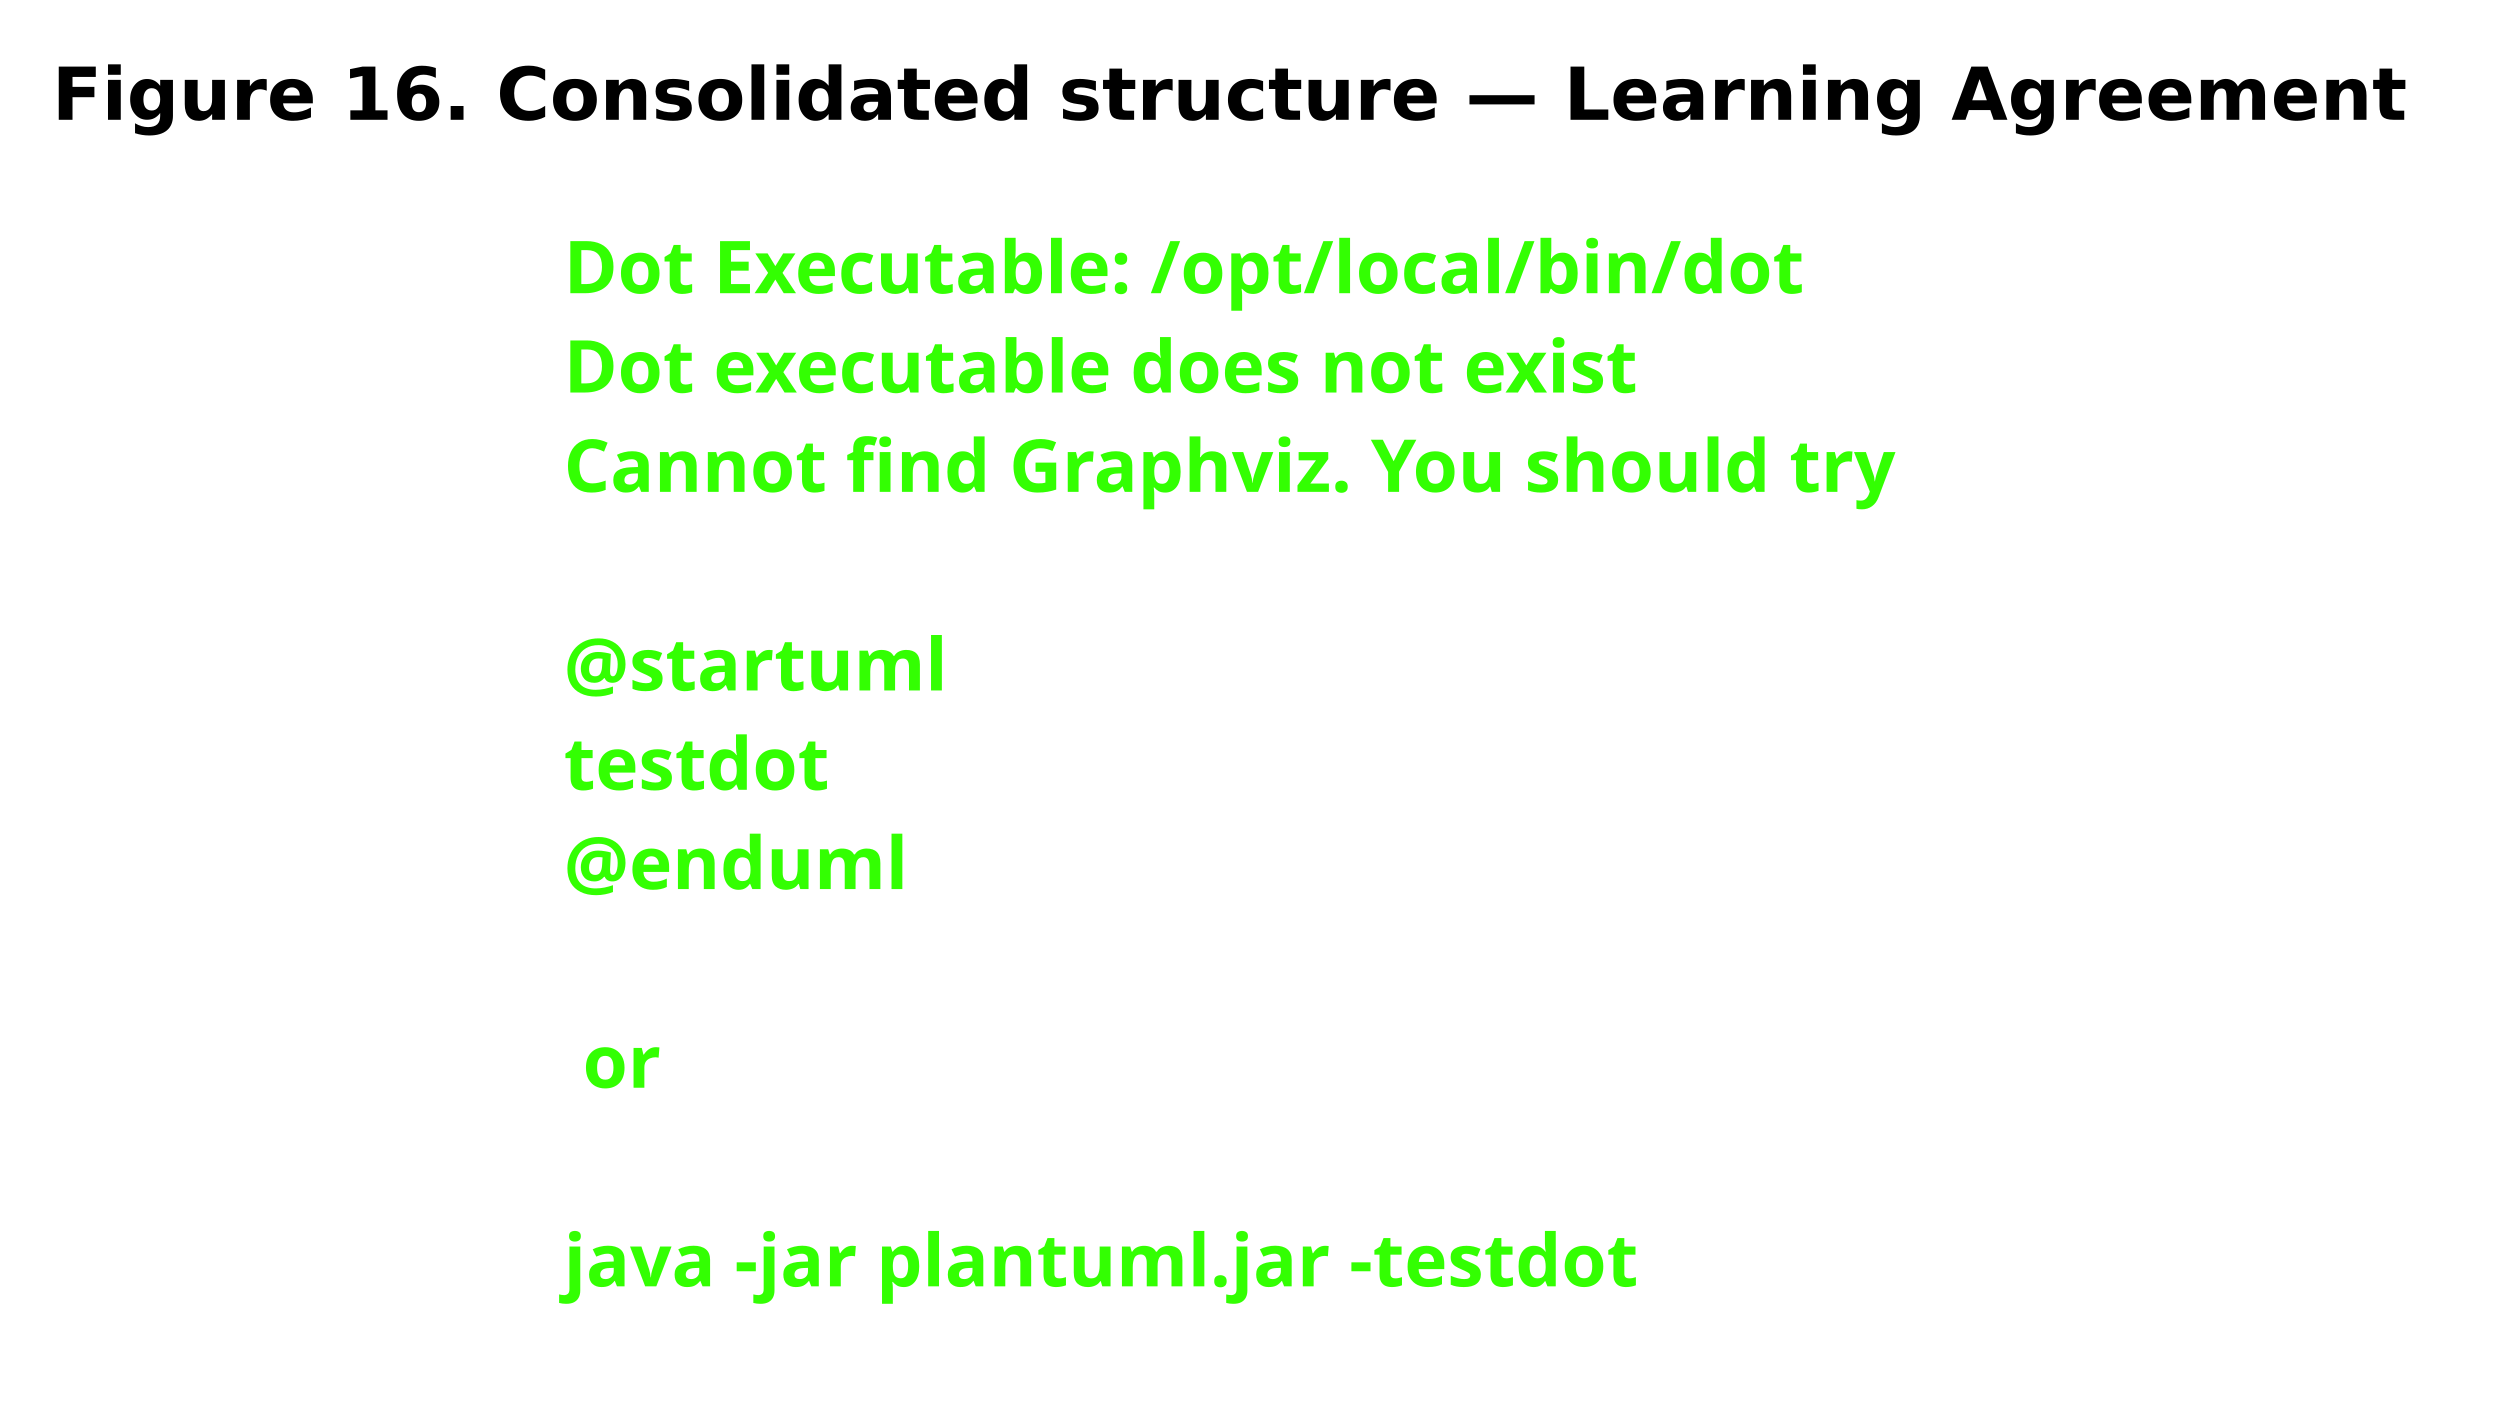
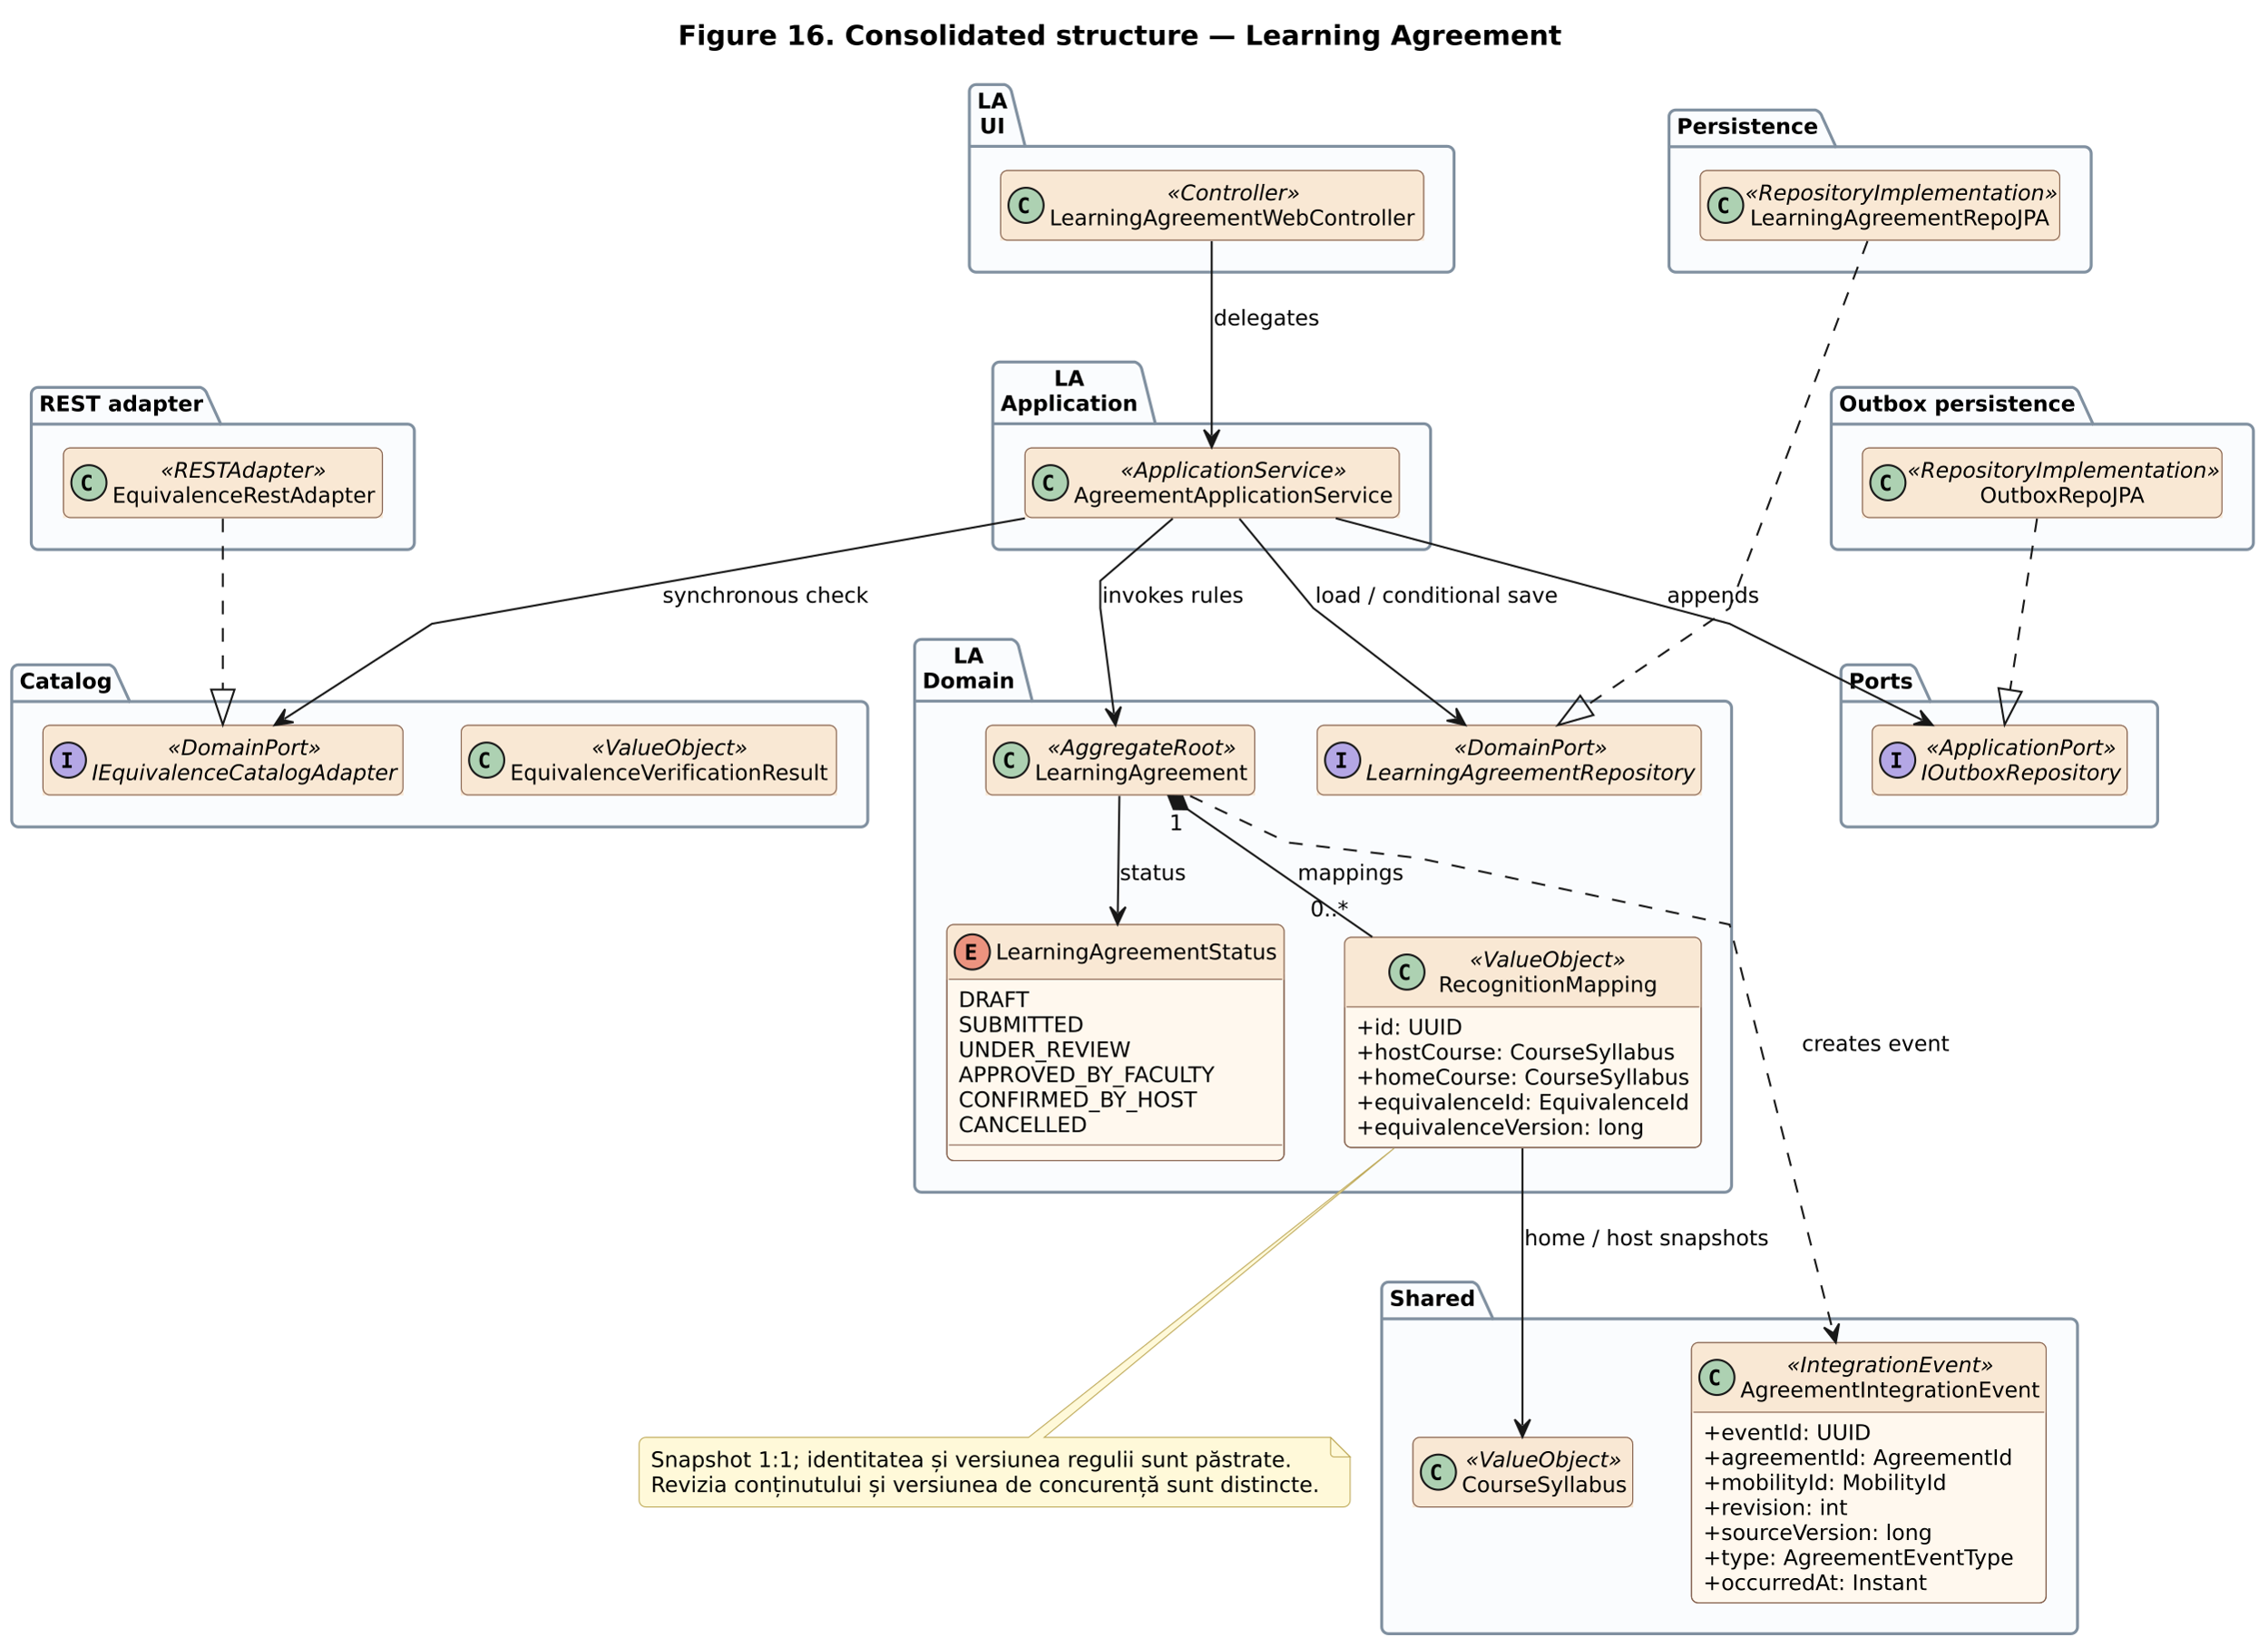
- <svg xmlns="http://www.w3.org/2000/svg" contentStyleType="text/css" data-diagram-type="CLASS" height="274px" preserveAspectRatio="none" style="width:480px;height:274px;background:#FFFFFF;" version="1.1" viewBox="0 0 480 274" width="480px" zoomAndPan="magnify">
+ <svg xmlns="http://www.w3.org/2000/svg" contentStyleType="text/css" data-diagram-type="CLASS" height="843px" preserveAspectRatio="none" style="width:1160px;height:843px;background:#FFFFFF;" version="1.1" viewBox="0 0 1160 843" width="1160px" zoomAndPan="magnify">
  <defs />
  <g>
    <g class="title" data-source-line="1">
-       <text fill="#000000" font-family="DejaVu Sans" font-size="14" font-weight="bold" lengthAdjust="spacing" textLength="452.149" x="10" y="22.995">Figure 16. Consolidated structure — Learning Agreement</text>
-     </g>
-     <text fill="#33FF02" font-family="sans-serif" font-size="14" font-weight="bold" lengthAdjust="spacing" textLength="238.433" x="108.237" y="56.297">Dot Executable: /opt/local/bin/dot</text>
-     <text fill="#33FF02" font-family="sans-serif" font-size="14" font-weight="bold" lengthAdjust="spacing" textLength="207.003" x="108.237" y="75.365">Dot executable does not exist</text>
-     <text fill="#33FF02" font-family="sans-serif" font-size="14" font-weight="bold" lengthAdjust="spacing" textLength="256.675" x="108.237" y="94.433">Cannot find Graphviz. You should try</text>
-     <text fill="#33FF02" font-family="sans-serif" font-size="14" font-weight="bold" lengthAdjust="spacing" textLength="3.64" x="108.237" y="113.501"> </text>
-     <text fill="#33FF02" font-family="sans-serif" font-size="14" font-weight="bold" lengthAdjust="spacing" textLength="73.696" x="108.237" y="132.569">@startuml</text>
-     <text fill="#33FF02" font-family="sans-serif" font-size="14" font-weight="bold" lengthAdjust="spacing" textLength="50.988" x="108.237" y="151.637">testdot</text>
-     <text fill="#33FF02" font-family="sans-serif" font-size="14" font-weight="bold" lengthAdjust="spacing" textLength="66.108" x="108.237" y="170.704">@enduml</text>
-     <text fill="#33FF02" font-family="sans-serif" font-size="14" font-weight="bold" lengthAdjust="spacing" textLength="3.64" x="108.237" y="189.772"> </text>
-     <text fill="#33FF02" font-family="sans-serif" font-size="14" font-weight="bold" lengthAdjust="spacing" textLength="15.022" x="111.877" y="208.84">or</text>
-     <text fill="#33FF02" font-family="sans-serif" font-size="14" font-weight="bold" lengthAdjust="spacing" textLength="3.64" x="108.237" y="227.908"> </text>
-     <text fill="#33FF02" font-family="sans-serif" font-size="14" font-weight="bold" lengthAdjust="spacing" textLength="206.303" x="108.237" y="246.976">java -jar plantuml.jar -testdot</text>
-     <text fill="#33FF02" font-family="sans-serif" font-size="14" font-weight="bold" lengthAdjust="spacing" textLength="3.64" x="108.237" y="266.044"> </text>
+       <text fill="#000000" font-family="DejaVu Sans" font-size="14" font-weight="bold" lengthAdjust="spacing" textLength="452.149" x="346.925" y="22.995">Figure 16. Consolidated structure — Learning Agreement</text>
+     </g>
+     <g class="cluster" data-qualified-name="Shared" data-source-line="3" id="ent0002">
+       <path d="M710.5,656.297 L753.436,656.297 A5.25,5.25 0 0 1 756.936,659.797 L763.936,675.102 L1059.5,675.102 A3.5,3.5 0 0 1 1063,678.602 L1063,832.797 A3.5,3.5 0 0 1 1059.5,836.297 L710.5,836.297 A3.5,3.5 0 0 1 707,832.797 L707,659.797 A3.5,3.5 0 0 1 710.5,656.297" fill="#FAFCFE" style="stroke:#8090A0;stroke-width:1.5;" />
+       <line style="stroke:#8090A0;stroke-width:1.5;" x1="707" x2="763.936" y1="675.102" y2="675.102" />
+       <text fill="#000000" font-family="DejaVu Sans" font-size="11" font-weight="bold" lengthAdjust="spacing" textLength="43.935" x="711" y="668.507">Shared</text>
+     </g>
+     <g class="cluster" data-qualified-name="CatalogContract" data-source-line="4" id="ent0016">
+       <path d="M9.5,340.297 L55.878,340.297 A5.25,5.25 0 0 1 59.378,343.797 L66.378,359.102 L440.5,359.102 A3.5,3.5 0 0 1 444,362.602 L444,419.797 A3.5,3.5 0 0 1 440.5,423.297 L9.5,423.297 A3.5,3.5 0 0 1 6,419.797 L6,343.797 A3.5,3.5 0 0 1 9.5,340.297" fill="#FAFCFE" style="stroke:#8090A0;stroke-width:1.5;" />
+       <line style="stroke:#8090A0;stroke-width:1.5;" x1="6" x2="66.378" y1="359.102" y2="359.102" />
+       <text fill="#000000" font-family="DejaVu Sans" font-size="11" font-weight="bold" lengthAdjust="spacing" textLength="47.378" x="10" y="352.507">Catalog</text>
+     </g>
+     <g class="cluster" data-qualified-name="AgreementDomain" data-source-line="5" id="ent0022">
+       <path d="M471.5,327.297 L517.674,327.297 A5.25,5.25 0 0 1 521.174,330.797 L528.174,358.906 L882.5,358.906 A3.5,3.5 0 0 1 886,362.406 L886,606.797 A3.5,3.5 0 0 1 882.5,610.297 L471.5,610.297 A3.5,3.5 0 0 1 468,606.797 L468,330.797 A3.5,3.5 0 0 1 471.5,327.297" fill="#FAFCFE" style="stroke:#8090A0;stroke-width:1.5;" />
+       <line style="stroke:#8090A0;stroke-width:1.5;" x1="468" x2="528.174" y1="358.906" y2="358.906" />
+       <text fill="#000000" font-family="DejaVu Sans" font-size="11" font-weight="bold" lengthAdjust="spacing" textLength="15.523" x="487.826" y="339.507">LA</text>
+       <text fill="#000000" font-family="DejaVu Sans" font-size="11" font-weight="bold" lengthAdjust="spacing" textLength="47.174" x="472" y="352.312">Domain</text>
+     </g>
+     <g class="cluster" data-qualified-name="OutboxContract" data-source-line="4" id="ent0041">
+       <path d="M945.5,340.297 L977.35,340.297 A5.25,5.25 0 0 1 980.85,343.797 L987.85,359.102 L1100.5,359.102 A3.5,3.5 0 0 1 1104,362.602 L1104,419.797 A3.5,3.5 0 0 1 1100.5,423.297 L945.5,423.297 A3.5,3.5 0 0 1 942,419.797 L942,343.797 A3.5,3.5 0 0 1 945.5,340.297" fill="#FAFCFE" style="stroke:#8090A0;stroke-width:1.5;" />
+       <line style="stroke:#8090A0;stroke-width:1.5;" x1="942" x2="987.85" y1="359.102" y2="359.102" />
+       <text fill="#000000" font-family="DejaVu Sans" font-size="11" font-weight="bold" lengthAdjust="spacing" textLength="32.85" x="946" y="352.507">Ports</text>
+     </g>
+     <g class="cluster" data-qualified-name="AgreementPresentation" data-source-line="6" id="ent0046">
+       <path d="M499.5,43.297 L514.023,43.297 A5.25,5.25 0 0 1 517.523,46.797 L524.523,74.906 L740.5,74.906 A3.5,3.5 0 0 1 744,78.406 L744,135.797 A3.5,3.5 0 0 1 740.5,139.297 L499.5,139.297 A3.5,3.5 0 0 1 496,135.797 L496,46.797 A3.5,3.5 0 0 1 499.5,43.297" fill="#FAFCFE" style="stroke:#8090A0;stroke-width:1.5;" />
+       <line style="stroke:#8090A0;stroke-width:1.5;" x1="496" x2="524.523" y1="74.906" y2="74.906" />
+       <text fill="#000000" font-family="DejaVu Sans" font-size="11" font-weight="bold" lengthAdjust="spacing" textLength="15.523" x="500" y="55.507">LA</text>
+       <text fill="#000000" font-family="DejaVu Sans" font-size="11" font-weight="bold" lengthAdjust="spacing" textLength="13.025" x="501.249" y="68.312">UI</text>
+     </g>
+     <g class="cluster" data-qualified-name="AgreementApplication" data-source-line="16" id="ent0048">
+       <path d="M511.5,185.297 L580.663,185.297 A5.25,5.25 0 0 1 584.163,188.797 L591.163,216.906 L728.5,216.906 A3.5,3.5 0 0 1 732,220.406 L732,277.797 A3.5,3.5 0 0 1 728.5,281.297 L511.5,281.297 A3.5,3.5 0 0 1 508,277.797 L508,188.797 A3.5,3.5 0 0 1 511.5,185.297" fill="#FAFCFE" style="stroke:#8090A0;stroke-width:1.5;" />
+       <line style="stroke:#8090A0;stroke-width:1.5;" x1="508" x2="591.163" y1="216.906" y2="216.906" />
+       <text fill="#000000" font-family="DejaVu Sans" font-size="11" font-weight="bold" lengthAdjust="spacing" textLength="15.523" x="539.32" y="197.507">LA</text>
+       <text fill="#000000" font-family="DejaVu Sans" font-size="11" font-weight="bold" lengthAdjust="spacing" textLength="70.163" x="512" y="210.312">Application</text>
+     </g>
+     <g class="cluster" data-qualified-name="AgreementPersistence" data-source-line="29" id="ent0050">
+       <path d="M857.5,56.297 L928.843,56.297 A5.25,5.25 0 0 1 932.343,59.797 L939.343,75.102 L1066.5,75.102 A3.5,3.5 0 0 1 1070,78.602 L1070,135.797 A3.5,3.5 0 0 1 1066.5,139.297 L857.5,139.297 A3.5,3.5 0 0 1 854,135.797 L854,59.797 A3.5,3.5 0 0 1 857.5,56.297" fill="#FAFCFE" style="stroke:#8090A0;stroke-width:1.5;" />
+       <line style="stroke:#8090A0;stroke-width:1.5;" x1="854" x2="939.343" y1="75.102" y2="75.102" />
+       <text fill="#000000" font-family="DejaVu Sans" font-size="11" font-weight="bold" lengthAdjust="spacing" textLength="72.343" x="858" y="68.507">Persistence</text>
+     </g>
+     <g class="cluster" data-qualified-name="AgreementOutbound" data-source-line="35" id="ent0052">
+       <path d="M19.5,198.297 L102.477,198.297 A5.25,5.25 0 0 1 105.977,201.797 L112.977,217.102 L208.5,217.102 A3.5,3.5 0 0 1 212,220.602 L212,277.797 A3.5,3.5 0 0 1 208.5,281.297 L19.5,281.297 A3.5,3.5 0 0 1 16,277.797 L16,201.797 A3.5,3.5 0 0 1 19.5,198.297" fill="#FAFCFE" style="stroke:#8090A0;stroke-width:1.5;" />
+       <line style="stroke:#8090A0;stroke-width:1.5;" x1="16" x2="112.977" y1="217.102" y2="217.102" />
+       <text fill="#000000" font-family="DejaVu Sans" font-size="11" font-weight="bold" lengthAdjust="spacing" textLength="83.977" x="20" y="210.507">REST adapter</text>
+     </g>
+     <g class="cluster" data-qualified-name="OutboxPersistence" data-source-line="40" id="ent0054">
+       <path d="M940.5,198.297 L1060.452,198.297 A5.25,5.25 0 0 1 1063.952,201.797 L1070.952,217.102 L1149.5,217.102 A3.5,3.5 0 0 1 1153,220.602 L1153,277.797 A3.5,3.5 0 0 1 1149.5,281.297 L940.5,281.297 A3.5,3.5 0 0 1 937,277.797 L937,201.797 A3.5,3.5 0 0 1 940.5,198.297" fill="#FAFCFE" style="stroke:#8090A0;stroke-width:1.5;" />
+       <line style="stroke:#8090A0;stroke-width:1.5;" x1="937" x2="1070.952" y1="217.102" y2="217.102" />
+       <text fill="#000000" font-family="DejaVu Sans" font-size="11" font-weight="bold" lengthAdjust="spacing" textLength="120.952" x="941" y="210.507">Outbox persistence</text>
+     </g>
+     <g class="entity" data-qualified-name="Shared.CourseSyllabus" data-source-line="34" id="ent0012">
+       <rect fill="#FFF8EE" height="35.609" rx="3.5" ry="3.5" style="stroke:#805B47;stroke-width:0.5;" width="112.434" x="723" y="735.797" />
+       <rect fill="#F9E8D4" height="35.609" rx="3.5" ry="3.5" style="stroke:#F9E8D4;stroke-width:0.5;" width="112.434" x="723" y="735.797" />
+       <rect fill="#F9E8D4" height="3.5" style="stroke:#F9E8D4;stroke-width:0.5;" width="112.434" x="723" y="767.906" />
+       <rect fill="none" height="35.609" rx="3.5" ry="3.5" style="stroke:#805B47;stroke-width:0.5;" width="112.434" x="723" y="735.797" />
+       <ellipse cx="736" cy="753.602" fill="#ADD1B2" rx="9" ry="9" style="stroke:#181818;stroke-width:1;" />
+       <path d="M737.312,757.367 Q736.938,757.57 736.516,757.664 Q736.109,757.758 735.641,757.758 Q734.031,757.758 733.172,756.695 Q732.312,755.617 732.312,753.602 Q732.312,751.57 733.172,750.508 Q734.031,749.43 735.641,749.43 Q736.109,749.43 736.516,749.539 Q736.938,749.633 737.312,749.82 L737.312,751.586 Q736.891,751.211 736.5,751.039 Q736.125,750.867 735.719,750.867 Q734.859,750.867 734.406,751.555 Q733.969,752.242 733.969,753.602 Q733.969,754.961 734.406,755.648 Q734.859,756.336 735.719,756.336 Q736.125,756.336 736.5,756.164 Q736.891,755.992 737.312,755.602 L737.312,757.367 Z " fill="#000000" />
+       <text fill="#000000" font-family="DejaVu Sans" font-size="11" font-style="italic" lengthAdjust="spacing" textLength="80.464" x="749.985" y="751.007">«ValueObject»</text>
+       <text fill="#000000" font-family="DejaVu Sans" font-size="11" lengthAdjust="spacing" textLength="84.434" x="748" y="763.812">CourseSyllabus</text>
+     </g>
+     <g class="entity" data-qualified-name="Shared.AgreementIntegrationEvent" data-source-line="48" id="ent0014">
+       <rect fill="#FFF8EE" height="133.242" rx="3.5" ry="3.5" style="stroke:#805B47;stroke-width:0.5;" width="181.458" x="865.5" y="687.297" />
+       <rect fill="#F9E8D4" height="35.609" rx="3.5" ry="3.5" style="stroke:#F9E8D4;stroke-width:0.5;" width="181.458" x="865.5" y="687.297" />
+       <rect fill="#F9E8D4" height="3.5" style="stroke:#F9E8D4;stroke-width:0.5;" width="181.458" x="865.5" y="719.406" />
+       <rect fill="none" height="133.242" rx="3.5" ry="3.5" style="stroke:#805B47;stroke-width:0.5;" width="181.458" x="865.5" y="687.297" />
+       <ellipse cx="878.5" cy="705.102" fill="#ADD1B2" rx="9" ry="9" style="stroke:#181818;stroke-width:1;" />
+       <path d="M879.812,708.867 Q879.438,709.07 879.016,709.164 Q878.609,709.258 878.141,709.258 Q876.531,709.258 875.672,708.195 Q874.812,707.117 874.812,705.102 Q874.812,703.07 875.672,702.008 Q876.531,700.93 878.141,700.93 Q878.609,700.93 879.016,701.039 Q879.438,701.133 879.812,701.32 L879.812,703.086 Q879.391,702.711 879,702.539 Q878.625,702.367 878.219,702.367 Q877.359,702.367 876.906,703.055 Q876.469,703.742 876.469,705.102 Q876.469,706.461 876.906,707.148 Q877.359,707.836 878.219,707.836 Q878.625,707.836 879,707.664 Q879.391,707.492 879.812,707.102 L879.812,708.867 Z " fill="#000000" />
+       <text fill="#000000" font-family="DejaVu Sans" font-size="11" font-style="italic" lengthAdjust="spacing" textLength="105.703" x="914.377" y="702.507">«IntegrationEvent»</text>
+       <text fill="#000000" font-family="DejaVu Sans" font-size="11" lengthAdjust="spacing" textLength="153.458" x="890.5" y="715.312">AgreementIntegrationEvent</text>
+       <line style="stroke:#805B47;stroke-width:0.5;" x1="866.5" x2="1045.957" y1="722.906" y2="722.906" />
+       <text fill="#000000" font-family="DejaVu Sans" font-size="11" lengthAdjust="spacing" textLength="85.793" x="871.5" y="737.117">+eventId: UUID</text>
+       <text fill="#000000" font-family="DejaVu Sans" font-size="11" lengthAdjust="spacing" textLength="158.753" x="871.5" y="749.921">+agreementId: AgreementId</text>
+       <text fill="#000000" font-family="DejaVu Sans" font-size="11" lengthAdjust="spacing" textLength="124.486" x="871.5" y="762.726">+mobilityId: MobilityId</text>
+       <text fill="#000000" font-family="DejaVu Sans" font-size="11" lengthAdjust="spacing" textLength="74.105" x="871.5" y="775.531">+revision: int</text>
+       <text fill="#000000" font-family="DejaVu Sans" font-size="11" lengthAdjust="spacing" textLength="118.234" x="871.5" y="788.335">+sourceVersion: long</text>
+       <text fill="#000000" font-family="DejaVu Sans" font-size="11" lengthAdjust="spacing" textLength="160.816" x="871.5" y="801.14">+type: AgreementEventType</text>
+       <text fill="#000000" font-family="DejaVu Sans" font-size="11" lengthAdjust="spacing" textLength="115.135" x="871.5" y="813.945">+occurredAt: Instant</text>
+     </g>
+     <g class="entity" data-qualified-name="CatalogContract.EquivalenceVerificationResult" data-source-line="14" id="ent0018">
+       <rect fill="#FFF8EE" height="35.609" rx="3.5" ry="3.5" style="stroke:#805B47;stroke-width:0.5;" width="191.963" x="236" y="371.297" />
+       <rect fill="#F9E8D4" height="35.609" rx="3.5" ry="3.5" style="stroke:#F9E8D4;stroke-width:0.5;" width="191.963" x="236" y="371.297" />
+       <rect fill="#F9E8D4" height="3.5" style="stroke:#F9E8D4;stroke-width:0.5;" width="191.963" x="236" y="403.406" />
+       <rect fill="none" height="35.609" rx="3.5" ry="3.5" style="stroke:#805B47;stroke-width:0.5;" width="191.963" x="236" y="371.297" />
+       <ellipse cx="249" cy="389.102" fill="#ADD1B2" rx="9" ry="9" style="stroke:#181818;stroke-width:1;" />
+       <path d="M250.312,392.867 Q249.938,393.07 249.516,393.164 Q249.109,393.258 248.641,393.258 Q247.031,393.258 246.172,392.195 Q245.312,391.117 245.312,389.102 Q245.312,387.07 246.172,386.008 Q247.031,384.93 248.641,384.93 Q249.109,384.93 249.516,385.039 Q249.938,385.133 250.312,385.32 L250.312,387.086 Q249.891,386.711 249.5,386.539 Q249.125,386.367 248.719,386.367 Q247.859,386.367 247.406,387.055 Q246.969,387.742 246.969,389.102 Q246.969,390.461 247.406,391.148 Q247.859,391.836 248.719,391.836 Q249.125,391.836 249.5,391.664 Q249.891,391.492 250.312,391.102 L250.312,392.867 Z " fill="#000000" />
+       <text fill="#000000" font-family="DejaVu Sans" font-size="11" font-style="italic" lengthAdjust="spacing" textLength="80.464" x="302.75" y="386.507">«ValueObject»</text>
+       <text fill="#000000" font-family="DejaVu Sans" font-size="11" lengthAdjust="spacing" textLength="163.963" x="261" y="399.312">EquivalenceVerificationResult</text>
+     </g>
+     <g class="entity" data-qualified-name="CatalogContract.IEquivalenceCatalogAdapter" data-source-line="27" id="ent0020">
+       <rect fill="#FFF8EE" height="35.609" rx="3.5" ry="3.5" style="stroke:#805B47;stroke-width:0.5;" width="184.143" x="22" y="371.297" />
+       <rect fill="#F9E8D4" height="35.609" rx="3.5" ry="3.5" style="stroke:#F9E8D4;stroke-width:0.5;" width="184.143" x="22" y="371.297" />
+       <rect fill="#F9E8D4" height="3.5" style="stroke:#F9E8D4;stroke-width:0.5;" width="184.143" x="22" y="403.406" />
+       <rect fill="none" height="35.609" rx="3.5" ry="3.5" style="stroke:#805B47;stroke-width:0.5;" width="184.143" x="22" y="371.297" />
+       <ellipse cx="35" cy="389.102" fill="#B4A7E5" rx="9" ry="9" style="stroke:#181818;stroke-width:1;" />
+       <path d="M31.922,386.477 L31.922,385.086 L36.703,385.086 L36.703,386.477 L35.109,386.477 L35.109,391.711 L36.703,391.711 L36.703,393.102 L31.922,393.102 L31.922,391.711 L33.516,391.711 L33.516,386.477 L31.922,386.477 Z " fill="#000000" />
+       <text fill="#000000" font-family="DejaVu Sans" font-size="11" font-style="italic" lengthAdjust="spacing" textLength="78.461" x="85.841" y="386.507">«DomainPort»</text>
+       <text fill="#000000" font-family="DejaVu Sans" font-size="11" font-style="italic" lengthAdjust="spacing" textLength="156.143" x="47" y="399.312">IEquivalenceCatalogAdapter</text>
+     </g>
+     <g class="entity" data-qualified-name="AgreementDomain.LearningAgreement" data-source-line="6" id="ent0023">
+       <rect fill="#FFF8EE" height="35.609" rx="3.5" ry="3.5" style="stroke:#805B47;stroke-width:0.5;" width="137.474" x="504.5" y="371.297" />
+       <rect fill="#F9E8D4" height="35.609" rx="3.5" ry="3.5" style="stroke:#F9E8D4;stroke-width:0.5;" width="137.474" x="504.5" y="371.297" />
+       <rect fill="#F9E8D4" height="3.5" style="stroke:#F9E8D4;stroke-width:0.5;" width="137.474" x="504.5" y="403.406" />
+       <rect fill="none" height="35.609" rx="3.5" ry="3.5" style="stroke:#805B47;stroke-width:0.5;" width="137.474" x="504.5" y="371.297" />
+       <ellipse cx="517.5" cy="389.102" fill="#ADD1B2" rx="9" ry="9" style="stroke:#181818;stroke-width:1;" />
+       <path d="M518.812,392.867 Q518.438,393.07 518.016,393.164 Q517.609,393.258 517.141,393.258 Q515.531,393.258 514.672,392.195 Q513.812,391.117 513.812,389.102 Q513.812,387.07 514.672,386.008 Q515.531,384.93 517.141,384.93 Q517.609,384.93 518.016,385.039 Q518.438,385.133 518.812,385.32 L518.812,387.086 Q518.391,386.711 518,386.539 Q517.625,386.367 517.219,386.367 Q516.359,386.367 515.906,387.055 Q515.469,387.742 515.469,389.102 Q515.469,390.461 515.906,391.148 Q516.359,391.836 517.219,391.836 Q517.625,391.836 518,391.664 Q518.391,391.492 518.812,391.102 L518.812,392.867 Z " fill="#000000" />
+       <text fill="#000000" font-family="DejaVu Sans" font-size="11" font-style="italic" lengthAdjust="spacing" textLength="96.578" x="535.948" y="386.507">«AggregateRoot»</text>
+       <text fill="#000000" font-family="DejaVu Sans" font-size="11" lengthAdjust="spacing" textLength="109.474" x="529.5" y="399.312">LearningAgreement</text>
+     </g>
+     <g class="entity" data-qualified-name="AgreementDomain.RecognitionMapping" data-source-line="27" id="ent0024">
+       <rect fill="#FFF8EE" height="107.633" rx="3.5" ry="3.5" style="stroke:#805B47;stroke-width:0.5;" width="182.441" x="688" y="479.797" />
+       <rect fill="#F9E8D4" height="35.609" rx="3.5" ry="3.5" style="stroke:#F9E8D4;stroke-width:0.5;" width="182.441" x="688" y="479.797" />
+       <rect fill="#F9E8D4" height="3.5" style="stroke:#F9E8D4;stroke-width:0.5;" width="182.441" x="688" y="511.906" />
+       <rect fill="none" height="107.633" rx="3.5" ry="3.5" style="stroke:#805B47;stroke-width:0.5;" width="182.441" x="688" y="479.797" />
+       <ellipse cx="719.884" cy="497.602" fill="#ADD1B2" rx="9" ry="9" style="stroke:#181818;stroke-width:1;" />
+       <path d="M721.197,501.367 Q720.822,501.57 720.4,501.664 Q719.994,501.758 719.525,501.758 Q717.915,501.758 717.056,500.695 Q716.197,499.617 716.197,497.602 Q716.197,495.57 717.056,494.508 Q717.915,493.43 719.525,493.43 Q719.994,493.43 720.4,493.539 Q720.822,493.633 721.197,493.82 L721.197,495.586 Q720.775,495.211 720.384,495.039 Q720.009,494.867 719.603,494.867 Q718.744,494.867 718.29,495.555 Q717.853,496.242 717.853,497.602 Q717.853,498.961 718.29,499.648 Q718.744,500.336 719.603,500.336 Q720.009,500.336 720.384,500.164 Q720.775,499.992 721.197,499.602 L721.197,501.367 Z " fill="#000000" />
+       <text fill="#000000" font-family="DejaVu Sans" font-size="11" font-style="italic" lengthAdjust="spacing" textLength="80.464" x="752.087" y="495.007">«ValueObject»</text>
+       <text fill="#000000" font-family="DejaVu Sans" font-size="11" lengthAdjust="spacing" textLength="112.476" x="736.081" y="507.812">RecognitionMapping</text>
+       <line style="stroke:#805B47;stroke-width:0.5;" x1="689" x2="869.441" y1="515.406" y2="515.406" />
+       <text fill="#000000" font-family="DejaVu Sans" font-size="11" lengthAdjust="spacing" textLength="54.275" x="694" y="529.617">+id: UUID</text>
+       <text fill="#000000" font-family="DejaVu Sans" font-size="11" lengthAdjust="spacing" textLength="163.002" x="694" y="542.421">+hostCourse: CourseSyllabus</text>
+       <text fill="#000000" font-family="DejaVu Sans" font-size="11" lengthAdjust="spacing" textLength="170.441" x="694" y="555.226">+homeCourse: CourseSyllabus</text>
+       <text fill="#000000" font-family="DejaVu Sans" font-size="11" lengthAdjust="spacing" textLength="170.333" x="694" y="568.031">+equivalenceId: EquivalenceId</text>
+       <text fill="#000000" font-family="DejaVu Sans" font-size="11" lengthAdjust="spacing" textLength="148.102" x="694" y="580.835">+equivalenceVersion: long</text>
+     </g>
+     <g class="entity" data-qualified-name="AgreementDomain.LearningAgreementStatus" data-source-line="34" id="ent0025">
+       <rect fill="#FFF8EE" height="120.828" rx="3.5" ry="3.5" style="stroke:#805B47;stroke-width:0.5;" width="172.525" x="484.5" y="473.297" />
+       <rect fill="#F9E8D4" height="28" rx="3.5" ry="3.5" style="stroke:#F9E8D4;stroke-width:0.5;" width="172.525" x="484.5" y="473.297" />
+       <rect fill="#F9E8D4" height="3.5" style="stroke:#F9E8D4;stroke-width:0.5;" width="172.525" x="484.5" y="497.797" />
+       <rect fill="none" height="120.828" rx="3.5" ry="3.5" style="stroke:#805B47;stroke-width:0.5;" width="172.525" x="484.5" y="473.297" />
+       <ellipse cx="497.5" cy="487.297" fill="#EB937F" rx="9" ry="9" style="stroke:#181818;stroke-width:1;" />
+       <path d="M499.391,491.297 L494.406,491.297 L494.406,483.281 L499.391,483.281 L499.391,484.672 L495.984,484.672 L495.984,486.406 L499.078,486.406 L499.078,487.797 L495.984,487.797 L495.984,489.906 L499.391,489.906 L499.391,491.297 Z " fill="#000000" />
+       <text fill="#000000" font-family="DejaVu Sans" font-size="11" lengthAdjust="spacing" textLength="144.525" x="509.5" y="491.105">LearningAgreementStatus</text>
+       <line style="stroke:#805B47;stroke-width:0.5;" x1="485.5" x2="656.025" y1="501.297" y2="501.297" />
+       <text fill="#000000" font-family="DejaVu Sans" font-size="11" lengthAdjust="spacing" textLength="36.685" x="490.5" y="515.507">DRAFT</text>
+       <text fill="#000000" font-family="DejaVu Sans" font-size="11" lengthAdjust="spacing" textLength="64.174" x="490.5" y="528.312">SUBMITTED</text>
+       <text fill="#000000" font-family="DejaVu Sans" font-size="11" lengthAdjust="spacing" textLength="88.032" x="490.5" y="541.117">UNDER_REVIEW</text>
+       <text fill="#000000" font-family="DejaVu Sans" font-size="11" lengthAdjust="spacing" textLength="134.455" x="490.5" y="553.921">APPROVED_BY_FACULTY</text>
+       <text fill="#000000" font-family="DejaVu Sans" font-size="11" lengthAdjust="spacing" textLength="122.59" x="490.5" y="566.726">CONFIRMED_BY_HOST</text>
+       <text fill="#000000" font-family="DejaVu Sans" font-size="11" lengthAdjust="spacing" textLength="65.742" x="490.5" y="579.531">CANCELLED</text>
+       <line style="stroke:#805B47;stroke-width:0.5;" x1="485.5" x2="656.025" y1="586.125" y2="586.125" />
+     </g>
+     <g class="entity" data-qualified-name="AgreementDomain.LearningAgreementRepository" data-source-line="42" id="ent0026">
+       <rect fill="#FFF8EE" height="35.609" rx="3.5" ry="3.5" style="stroke:#805B47;stroke-width:0.5;" width="196.459" x="674" y="371.297" />
+       <rect fill="#F9E8D4" height="35.609" rx="3.5" ry="3.5" style="stroke:#F9E8D4;stroke-width:0.5;" width="196.459" x="674" y="371.297" />
+       <rect fill="#F9E8D4" height="3.5" style="stroke:#F9E8D4;stroke-width:0.5;" width="196.459" x="674" y="403.406" />
+       <rect fill="none" height="35.609" rx="3.5" ry="3.5" style="stroke:#805B47;stroke-width:0.5;" width="196.459" x="674" y="371.297" />
+       <ellipse cx="687" cy="389.102" fill="#B4A7E5" rx="9" ry="9" style="stroke:#181818;stroke-width:1;" />
+       <path d="M683.922,386.477 L683.922,385.086 L688.703,385.086 L688.703,386.477 L687.109,386.477 L687.109,391.711 L688.703,391.711 L688.703,393.102 L683.922,393.102 L683.922,391.711 L685.516,391.711 L685.516,386.477 L683.922,386.477 Z " fill="#000000" />
+       <text fill="#000000" font-family="DejaVu Sans" font-size="11" font-style="italic" lengthAdjust="spacing" textLength="78.461" x="743.999" y="386.507">«DomainPort»</text>
+       <text fill="#000000" font-family="DejaVu Sans" font-size="11" font-style="italic" lengthAdjust="spacing" textLength="168.459" x="699" y="399.312">LearningAgreementRepository</text>
+     </g>
+     <g class="entity" data-qualified-name="OutboxContract.IOutboxRepository" data-source-line="5" id="ent0042">
+       <rect fill="#FFF8EE" height="35.609" rx="3.5" ry="3.5" style="stroke:#805B47;stroke-width:0.5;" width="130.394" x="958" y="371.297" />
+       <rect fill="#F9E8D4" height="35.609" rx="3.5" ry="3.5" style="stroke:#F9E8D4;stroke-width:0.5;" width="130.394" x="958" y="371.297" />
+       <rect fill="#F9E8D4" height="3.5" style="stroke:#F9E8D4;stroke-width:0.5;" width="130.394" x="958" y="403.406" />
+       <rect fill="none" height="35.609" rx="3.5" ry="3.5" style="stroke:#805B47;stroke-width:0.5;" width="130.394" x="958" y="371.297" />
+       <ellipse cx="971" cy="389.102" fill="#B4A7E5" rx="9" ry="9" style="stroke:#181818;stroke-width:1;" />
+       <path d="M967.922,386.477 L967.922,385.086 L972.703,385.086 L972.703,386.477 L971.109,386.477 L971.109,391.711 L972.703,391.711 L972.703,393.102 L967.922,393.102 L967.922,391.711 L969.516,391.711 L969.516,386.477 L967.922,386.477 Z " fill="#000000" />
+       <text fill="#000000" font-family="DejaVu Sans" font-size="11" font-style="italic" lengthAdjust="spacing" textLength="97.238" x="985.578" y="386.507">«ApplicationPort»</text>
+       <text fill="#000000" font-family="DejaVu Sans" font-size="11" font-style="italic" lengthAdjust="spacing" textLength="102.394" x="983" y="399.312">IOutboxRepository</text>
+     </g>
+     <g class="entity" data-qualified-name="AgreementPresentation.LearningAgreementWebController" data-source-line="7" id="ent0047">
+       <rect fill="#FFF8EE" height="35.609" rx="3.5" ry="3.5" style="stroke:#805B47;stroke-width:0.5;" width="216.45" x="512" y="87.297" />
+       <rect fill="#F9E8D4" height="35.609" rx="3.5" ry="3.5" style="stroke:#F9E8D4;stroke-width:0.5;" width="216.45" x="512" y="87.297" />
+       <rect fill="#F9E8D4" height="3.5" style="stroke:#F9E8D4;stroke-width:0.5;" width="216.45" x="512" y="119.406" />
+       <rect fill="none" height="35.609" rx="3.5" ry="3.5" style="stroke:#805B47;stroke-width:0.5;" width="216.45" x="512" y="87.297" />
+       <ellipse cx="525" cy="105.102" fill="#ADD1B2" rx="9" ry="9" style="stroke:#181818;stroke-width:1;" />
+       <path d="M526.312,108.867 Q525.938,109.07 525.516,109.164 Q525.109,109.258 524.641,109.258 Q523.031,109.258 522.172,108.195 Q521.312,107.117 521.312,105.102 Q521.312,103.07 522.172,102.008 Q523.031,100.93 524.641,100.93 Q525.109,100.93 525.516,101.039 Q525.938,101.133 526.312,101.32 L526.312,103.086 Q525.891,102.711 525.5,102.539 Q525.125,102.367 524.719,102.367 Q523.859,102.367 523.406,103.055 Q522.969,103.742 522.969,105.102 Q522.969,106.461 523.406,107.148 Q523.859,107.836 524.719,107.836 Q525.125,107.836 525.5,107.664 Q525.891,107.492 526.312,107.102 L526.312,108.867 Z " fill="#000000" />
+       <text fill="#000000" font-family="DejaVu Sans" font-size="11" font-style="italic" lengthAdjust="spacing" textLength="67.928" x="597.261" y="102.507">«Controller»</text>
+       <text fill="#000000" font-family="DejaVu Sans" font-size="11" lengthAdjust="spacing" textLength="188.45" x="537" y="115.312">LearningAgreementWebController</text>
+     </g>
+     <g class="entity" data-qualified-name="AgreementApplication.AgreementApplicationService" data-source-line="17" id="ent0049">
+       <rect fill="#FFF8EE" height="35.609" rx="3.5" ry="3.5" style="stroke:#805B47;stroke-width:0.5;" width="191.448" x="524.5" y="229.297" />
+       <rect fill="#F9E8D4" height="35.609" rx="3.5" ry="3.5" style="stroke:#F9E8D4;stroke-width:0.5;" width="191.448" x="524.5" y="229.297" />
+       <rect fill="#F9E8D4" height="3.5" style="stroke:#F9E8D4;stroke-width:0.5;" width="191.448" x="524.5" y="261.406" />
+       <rect fill="none" height="35.609" rx="3.5" ry="3.5" style="stroke:#805B47;stroke-width:0.5;" width="191.448" x="524.5" y="229.297" />
+       <ellipse cx="537.5" cy="247.102" fill="#ADD1B2" rx="9" ry="9" style="stroke:#181818;stroke-width:1;" />
+       <path d="M538.812,250.867 Q538.438,251.07 538.016,251.164 Q537.609,251.258 537.141,251.258 Q535.531,251.258 534.672,250.195 Q533.812,249.117 533.812,247.102 Q533.812,245.07 534.672,244.008 Q535.531,242.93 537.141,242.93 Q537.609,242.93 538.016,243.039 Q538.438,243.133 538.812,243.32 L538.812,245.086 Q538.391,244.711 538,244.539 Q537.625,244.367 537.219,244.367 Q536.359,244.367 535.906,245.055 Q535.469,245.742 535.469,247.102 Q535.469,248.461 535.906,249.148 Q536.359,249.836 537.219,249.836 Q537.625,249.836 538,249.664 Q538.391,249.492 538.812,249.102 L538.812,250.867 Z " fill="#000000" />
+       <text fill="#000000" font-family="DejaVu Sans" font-size="11" font-style="italic" lengthAdjust="spacing" textLength="115.693" x="573.377" y="244.507">«ApplicationService»</text>
+       <text fill="#000000" font-family="DejaVu Sans" font-size="11" lengthAdjust="spacing" textLength="163.448" x="549.5" y="257.312">AgreementApplicationService</text>
+     </g>
+     <g class="entity" data-qualified-name="AgreementPersistence.LearningAgreementRepoJPA" data-source-line="30" id="ent0051">
+       <rect fill="#FFF8EE" height="35.609" rx="3.5" ry="3.5" style="stroke:#805B47;stroke-width:0.5;" width="183.908" x="870" y="87.297" />
+       <rect fill="#F9E8D4" height="35.609" rx="3.5" ry="3.5" style="stroke:#F9E8D4;stroke-width:0.5;" width="183.908" x="870" y="87.297" />
+       <rect fill="#F9E8D4" height="3.5" style="stroke:#F9E8D4;stroke-width:0.5;" width="183.908" x="870" y="119.406" />
+       <rect fill="none" height="35.609" rx="3.5" ry="3.5" style="stroke:#805B47;stroke-width:0.5;" width="183.908" x="870" y="87.297" />
+       <ellipse cx="883" cy="105.102" fill="#ADD1B2" rx="9" ry="9" style="stroke:#181818;stroke-width:1;" />
+       <path d="M884.312,108.867 Q883.938,109.07 883.516,109.164 Q883.109,109.258 882.641,109.258 Q881.031,109.258 880.172,108.195 Q879.312,107.117 879.312,105.102 Q879.312,103.07 880.172,102.008 Q881.031,100.93 882.641,100.93 Q883.109,100.93 883.516,101.039 Q883.938,101.133 884.312,101.32 L884.312,103.086 Q883.891,102.711 883.5,102.539 Q883.125,102.367 882.719,102.367 Q881.859,102.367 881.406,103.055 Q880.969,103.742 880.969,105.102 Q880.969,106.461 881.406,107.148 Q881.859,107.836 882.719,107.836 Q883.125,107.836 883.5,107.664 Q883.891,107.492 884.312,107.102 L884.312,108.867 Z " fill="#000000" />
+       <text fill="#000000" font-family="DejaVu Sans" font-size="11" font-style="italic" lengthAdjust="spacing" textLength="159.908" x="893" y="102.507">«RepositoryImplementation»</text>
+       <text fill="#000000" font-family="DejaVu Sans" font-size="11" lengthAdjust="spacing" textLength="154.999" x="895.455" y="115.312">LearningAgreementRepoJPA</text>
+     </g>
+     <g class="entity" data-qualified-name="AgreementOutbound.EquivalenceRestAdapter" data-source-line="36" id="ent0053">
+       <rect fill="#FFF8EE" height="35.609" rx="3.5" ry="3.5" style="stroke:#805B47;stroke-width:0.5;" width="163.11" x="32.5" y="229.297" />
+       <rect fill="#F9E8D4" height="35.609" rx="3.5" ry="3.5" style="stroke:#F9E8D4;stroke-width:0.5;" width="163.11" x="32.5" y="229.297" />
+       <rect fill="#F9E8D4" height="3.5" style="stroke:#F9E8D4;stroke-width:0.5;" width="163.11" x="32.5" y="261.406" />
+       <rect fill="none" height="35.609" rx="3.5" ry="3.5" style="stroke:#805B47;stroke-width:0.5;" width="163.11" x="32.5" y="229.297" />
+       <ellipse cx="45.5" cy="247.102" fill="#ADD1B2" rx="9" ry="9" style="stroke:#181818;stroke-width:1;" />
+       <path d="M46.812,250.867 Q46.438,251.07 46.016,251.164 Q45.609,251.258 45.141,251.258 Q43.531,251.258 42.672,250.195 Q41.812,249.117 41.812,247.102 Q41.812,245.07 42.672,244.008 Q43.531,242.93 45.141,242.93 Q45.609,242.93 46.016,243.039 Q46.438,243.133 46.812,243.32 L46.812,245.086 Q46.391,244.711 46,244.539 Q45.625,244.367 45.219,244.367 Q44.359,244.367 43.906,245.055 Q43.469,245.742 43.469,247.102 Q43.469,248.461 43.906,249.148 Q44.359,249.836 45.219,249.836 Q45.625,249.836 46,249.664 Q46.391,249.492 46.812,249.102 L46.812,250.867 Z " fill="#000000" />
+       <text fill="#000000" font-family="DejaVu Sans" font-size="11" font-style="italic" lengthAdjust="spacing" textLength="85.707" x="82.202" y="244.507">«RESTAdapter»</text>
+       <text fill="#000000" font-family="DejaVu Sans" font-size="11" lengthAdjust="spacing" textLength="135.11" x="57.5" y="257.312">EquivalenceRestAdapter</text>
+     </g>
+     <g class="entity" data-qualified-name="OutboxPersistence.OutboxRepoJPA" data-source-line="41" id="ent0055">
+       <rect fill="#FFF8EE" height="35.609" rx="3.5" ry="3.5" style="stroke:#805B47;stroke-width:0.5;" width="183.908" x="953" y="229.297" />
+       <rect fill="#F9E8D4" height="35.609" rx="3.5" ry="3.5" style="stroke:#F9E8D4;stroke-width:0.5;" width="183.908" x="953" y="229.297" />
+       <rect fill="#F9E8D4" height="3.5" style="stroke:#F9E8D4;stroke-width:0.5;" width="183.908" x="953" y="261.406" />
+       <rect fill="none" height="35.609" rx="3.5" ry="3.5" style="stroke:#805B47;stroke-width:0.5;" width="183.908" x="953" y="229.297" />
+       <ellipse cx="966" cy="247.102" fill="#ADD1B2" rx="9" ry="9" style="stroke:#181818;stroke-width:1;" />
+       <path d="M967.312,250.867 Q966.938,251.07 966.516,251.164 Q966.109,251.258 965.641,251.258 Q964.031,251.258 963.172,250.195 Q962.312,249.117 962.312,247.102 Q962.312,245.07 963.172,244.008 Q964.031,242.93 965.641,242.93 Q966.109,242.93 966.516,243.039 Q966.938,243.133 967.312,243.32 L967.312,245.086 Q966.891,244.711 966.5,244.539 Q966.125,244.367 965.719,244.367 Q964.859,244.367 964.406,245.055 Q963.969,245.742 963.969,247.102 Q963.969,248.461 964.406,249.148 Q964.859,249.836 965.719,249.836 Q966.125,249.836 966.5,249.664 Q966.891,249.492 967.312,249.102 L967.312,250.867 Z " fill="#000000" />
+       <text fill="#000000" font-family="DejaVu Sans" font-size="11" font-style="italic" lengthAdjust="spacing" textLength="159.908" x="976" y="244.507">«RepositoryImplementation»</text>
+       <text fill="#000000" font-family="DejaVu Sans" font-size="11" lengthAdjust="spacing" textLength="85.69" x="1013.109" y="257.312">OutboxRepoJPA</text>
+     </g>
+     <g class="entity" data-qualified-name="GMN72" data-source-line="34" id="ent0073">
+       <path d="M327,739.297 L327,767.906 A3.5,3.5 0 0 0 330.5,771.406 L687.337,771.406 A3.5,3.5 0 0 0 690.837,767.906 L690.837,745.797 L680.837,735.797 L534.29,735.797 L713.3,587.847 L526.29,735.797 L330.5,735.797 A3.5,3.5 0 0 0 327,739.297" fill="#FFF9D9" style="stroke:#BDA755;stroke-width:0.5;" />
+       <path d="M680.837,735.797 L680.837,744.047 A1.75,1.75 0 0 0 682.587,745.797 L690.837,745.797 L680.837,735.797" fill="#FFF9D9" style="stroke:#BDA755;stroke-width:0.5;" />
+       <text fill="#000000" font-family="DejaVu Sans" font-size="11" lengthAdjust="spacing" textLength="328.163" x="333" y="751.007">Snapshot 1:1; identitatea și versiunea regulii sunt păstrate.</text>
+       <text fill="#000000" font-family="DejaVu Sans" font-size="11" lengthAdjust="spacing" textLength="342.837" x="333" y="763.812">Revizia conținutului și versiunea de concurență sunt distincte.</text>
+     </g>
+     <g class="link" data-entity-1="ent0023" data-entity-2="ent0024" data-link-type="composition" data-source-line="46" id="lnk27">
+       <path codeLine="46" d="M607.719,414.314 C633.509,432.154 665.29,454.137 702.15,479.637" fill="none" id="LearningAgreement-backto-RecognitionMapping" style="stroke:#181818;stroke-width:1;" />
+       <polygon fill="#181818" points="597.85,407.487,600.509,414.19,607.719,414.314,605.06,407.611,597.85,407.487" style="stroke:#181818;stroke-width:1;" />
+       <text fill="#000000" font-family="DejaVu Sans" font-size="11" lengthAdjust="spacing" textLength="54.162" x="664" y="450.507">mappings</text>
+       <text fill="#000000" font-family="DejaVu Sans" font-size="11" lengthAdjust="spacing" textLength="6.998" x="598.346" y="424.979">1</text>
+       <text fill="#000000" font-family="DejaVu Sans" font-size="11" lengthAdjust="spacing" textLength="19.492" x="670.471" y="469.097">0..*</text>
+     </g>
+     <g class="link" data-entity-1="ent0023" data-entity-2="ent0025" data-link-type="dependency" data-source-line="47" id="lnk28">
+       <path codeLine="47" d="M572.76,407.487 C572.53,423.847 572.253,443.428 571.923,467.228" fill="none" id="LearningAgreement-to-LearningAgreementStatus" style="stroke:#181818;stroke-width:1;" />
+       <polygon fill="#181818" points="571.84,473.227,575.964,464.283,571.909,468.227,567.965,464.172,571.84,473.227" style="stroke:#181818;stroke-width:1;" />
+       <text fill="#000000" font-family="DejaVu Sans" font-size="11" lengthAdjust="spacing" textLength="33.8" x="573" y="450.507">status</text>
+     </g>
+     <g class="link" data-entity-1="ent0024" data-entity-2="ent0012" data-link-type="dependency" data-source-line="48" id="lnk29">
+       <path codeLine="48" d="M779,587.847 C779,635.987 779,698.117 779,729.607" fill="none" id="RecognitionMapping-to-CourseSyllabus" style="stroke:#181818;stroke-width:1;" />
+       <polygon fill="#181818" points="779,735.607,783,726.607,779,730.607,775,726.607,779,735.607" style="stroke:#181818;stroke-width:1;" />
+       <text fill="#000000" font-family="DejaVu Sans" font-size="11" lengthAdjust="spacing" textLength="125.028" x="780" y="637.507">home / host snapshots</text>
+     </g>
+     <g class="link" data-entity-1="ent0051" data-entity-2="ent0026" data-link-type="extension" data-source-line="55" id="lnk59">
+       <path codeLine="55" d="M955.57,123.427 C937.06,172.697 885,311.297 885,311.297 C885,311.297 845.246,338.392 811.956,361.072" fill="none" id="LearningAgreementRepoJPA-to-LearningAgreementRepository" style="stroke:#181818;stroke-width:1;stroke-dasharray:7,7;" />
+       <polygon fill="none" points="797.08,371.207,815.334,366.031,808.578,356.114,797.08,371.207" style="stroke:#181818;stroke-width:1;" />
+     </g>
+     <g class="link" data-entity-1="ent0053" data-entity-2="ent0020" data-link-type="extension" data-source-line="56" id="lnk60">
+       <path codeLine="56" d="M114,265.467 C114,292.337 114,326.037 114,352.987" fill="none" id="EquivalenceRestAdapter-to-IEquivalenceCatalogAdapter" style="stroke:#181818;stroke-width:1;stroke-dasharray:7,7;" />
+       <polygon fill="none" points="114,370.987,120,352.987,108,352.987,114,370.987" style="stroke:#181818;stroke-width:1;" />
+     </g>
+     <g class="link" data-entity-1="ent0055" data-entity-2="ent0042" data-link-type="extension" data-source-line="57" id="lnk61">
+       <path codeLine="57" d="M1042.3,265.467 C1038.08,292.337 1032.757,326.256 1028.517,353.206" fill="none" id="OutboxRepoJPA-to-IOutboxRepository" style="stroke:#181818;stroke-width:1;stroke-dasharray:7,7;" />
+       <polygon fill="none" points="1025.72,370.987,1034.445,354.138,1022.59,352.273,1025.72,370.987" style="stroke:#181818;stroke-width:1;" />
+     </g>
+     <g class="link" data-entity-1="ent0047" data-entity-2="ent0049" data-link-type="dependency" data-source-line="59" id="lnk63">
+       <path codeLine="59" d="M620,123.467 C620,150.337 620,196.037 620,222.987" fill="none" id="LearningAgreementWebController-to-AgreementApplicationService" style="stroke:#181818;stroke-width:1;" />
+       <polygon fill="#181818" points="620,228.987,624,219.987,620,223.987,616,219.987,620,228.987" style="stroke:#181818;stroke-width:1;" />
+       <text fill="#000000" font-family="DejaVu Sans" font-size="11" lengthAdjust="spacing" textLength="54.108" x="621" y="166.507">delegates</text>
+     </g>
+     <g class="link" data-entity-1="ent0049" data-entity-2="ent0026" data-link-type="dependency" data-source-line="60" id="lnk64">
+       <path codeLine="60" d="M634.21,265.517 C649.61,284.167 672,311.297 672,311.297 C672,311.297 715.596,344.867 745.056,367.547" fill="none" id="AgreementApplicationService-to-LearningAgreementRepository" style="stroke:#181818;stroke-width:1;" />
+       <polygon fill="#181818" points="749.81,371.207,745.119,362.547,745.848,368.157,740.239,368.886,749.81,371.207" style="stroke:#181818;stroke-width:1;" />
+       <text fill="#000000" font-family="DejaVu Sans" font-size="11" lengthAdjust="spacing" textLength="124.11" x="673" y="308.507">load / conditional save</text>
+     </g>
+     <g class="link" data-entity-1="ent0049" data-entity-2="ent0023" data-link-type="dependency" data-source-line="61" id="lnk65">
+       <path codeLine="61" d="M600.06,265.437 C583.63,279.567 563,297.297 563,297.297 C563,297.297 563,311.297 563,311.297 C563,311.297 567.056,342.577 570.006,365.257" fill="none" id="AgreementApplicationService-to-LearningAgreement" style="stroke:#181818;stroke-width:1;" />
+       <polygon fill="#181818" points="570.78,371.207,573.586,361.766,570.135,366.249,565.653,362.798,570.78,371.207" style="stroke:#181818;stroke-width:1;" />
+       <text fill="#000000" font-family="DejaVu Sans" font-size="11" lengthAdjust="spacing" textLength="72.682" x="564" y="308.507">invokes rules</text>
+     </g>
+     <g class="link" data-entity-1="ent0049" data-entity-2="ent0020" data-link-type="dependency" data-source-line="62" id="lnk66">
+       <path codeLine="62" d="M524.43,265.307 C406.39,286.307 221,319.297 221,319.297 C221,319.297 177.183,347.556 145.493,367.986" fill="none" id="AgreementApplicationService-to-IEquivalenceCatalogAdapter" style="stroke:#181818;stroke-width:1;" />
+       <polygon fill="#181818" points="140.45,371.237,150.182,369.722,144.652,368.528,145.847,362.998,140.45,371.237" style="stroke:#181818;stroke-width:1;" />
+       <text fill="#000000" font-family="DejaVu Sans" font-size="11" lengthAdjust="spacing" textLength="105.59" x="339" y="308.507">synchronous check</text>
+     </g>
+     <g class="link" data-entity-1="ent0049" data-entity-2="ent0042" data-link-type="dependency" data-source-line="63" id="lnk67">
+       <path codeLine="63" d="M683.47,265.307 C761.87,286.307 885,319.297 885,319.297 C885,319.297 942.653,348.124 983.523,368.554" fill="none" id="AgreementApplicationService-to-IOutboxRepository" style="stroke:#181818;stroke-width:1;" />
+       <polygon fill="#181818" points="988.89,371.237,982.628,363.635,984.418,369.001,979.051,370.791,988.89,371.237" style="stroke:#181818;stroke-width:1;" />
+       <text fill="#000000" font-family="DejaVu Sans" font-size="11" lengthAdjust="spacing" textLength="47.158" x="853" y="308.507">appends</text>
+     </g>
+     <g class="link" data-entity-1="ent0023" data-entity-2="ent0014" data-link-type="dependency" data-source-line="17" id="lnk71">
+       <path codeLine="17" d="M608.97,407.447 C632.54,418.687 659,431.297 659,431.297 C659,431.297 726,439.297 726,439.297 C726,439.297 885,473.297 885,473.297 C885,473.297 916.893,598.841 937.873,681.452" fill="none" id="LearningAgreement-to-AgreementIntegrationEvent" style="stroke:#181818;stroke-width:1;stroke-dasharray:7,7;" />
+       <polygon fill="#181818" points="939.35,687.267,941.012,677.559,938.119,682.421,933.258,679.528,939.35,687.267" style="stroke:#181818;stroke-width:1;" />
+       <text fill="#000000" font-family="DejaVu Sans" font-size="11" lengthAdjust="spacing" textLength="75.716" x="922" y="538.007">creates event</text>
+     </g>
  </g>
</svg>
